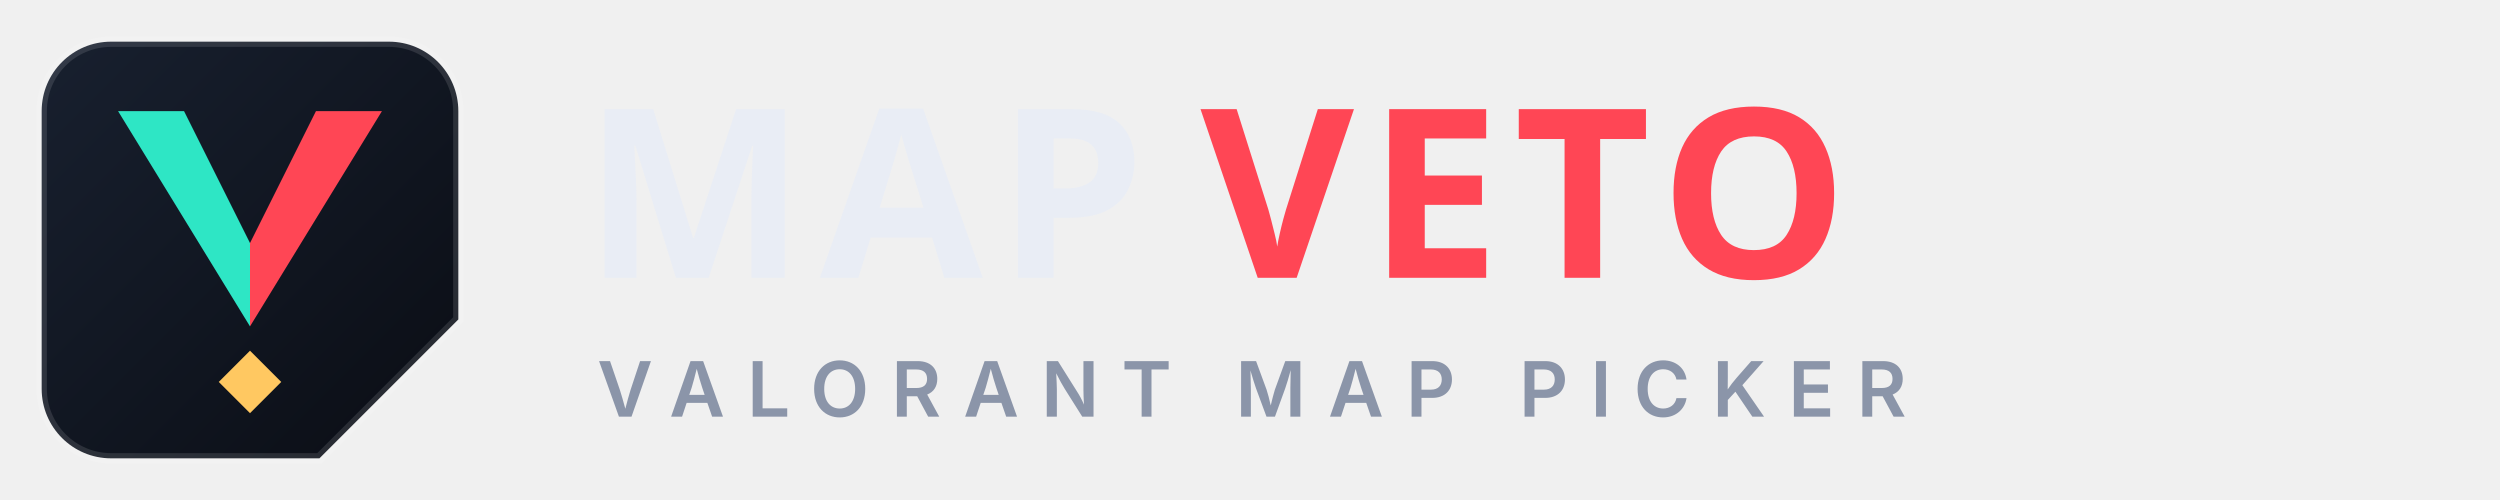
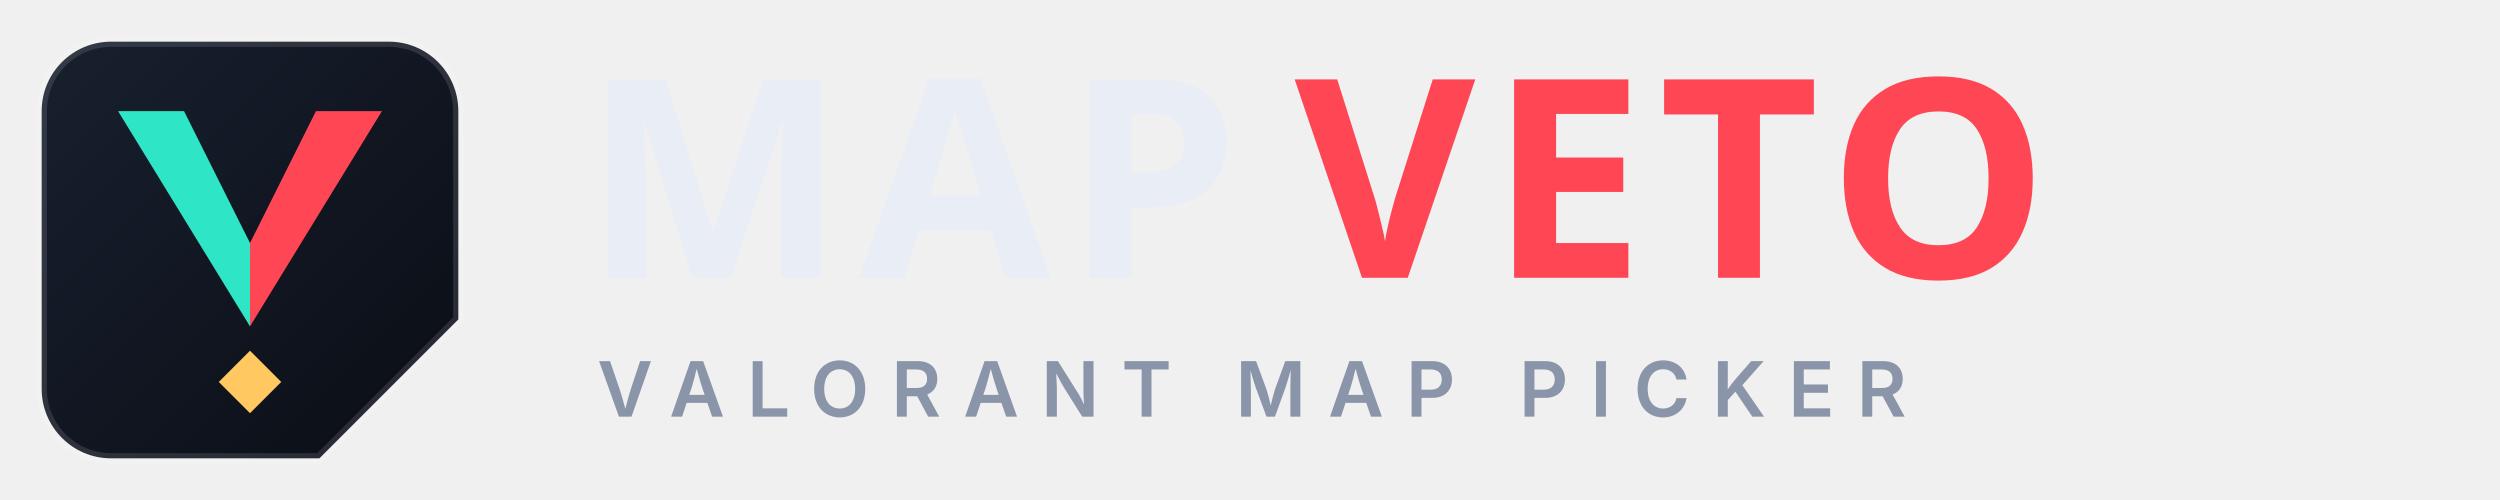
<svg xmlns="http://www.w3.org/2000/svg" viewBox="0 0 360 72" role="img" aria-label="Map Veto — Valorant Map Picker">
  <defs>
    <linearGradient id="bg" x1="0" y1="0" x2="1" y2="1">
      <stop offset="0" stop-color="#18202f" />
      <stop offset="1" stop-color="#0a0d14" />
    </linearGradient>
  </defs>
  <g transform="translate(4 4)">
    <path d="M12 2h40a10 10 0 0 1 10 10v30L42 62H12A10 10 0 0 1 2 52V12A10 10 0 0 1 12 2z" fill="url(#bg)" />
    <path d="M12 2h40a10 10 0 0 1 10 10v30L42 62H12A10 10 0 0 1 2 52V12A10 10 0 0 1 12 2z" fill="none" stroke="#ffffff" stroke-opacity=".12" stroke-width="1.5" />
    <polygon points="13,12 22.5,12 32,31 32,43" fill="#2ee6c5" />
    <polygon points="51,12 41.5,12 32,31 32,43" fill="#ff4655" />
    <polygon points="32,46.5 36.5,51 32,55.5 27.5,51" fill="#ffc861" />
  </g>
-   <text x="84" y="40" font-family="'Chakra Petch', 'Rajdhani', 'Segoe UI', sans-serif" font-weight="700" font-size="34" letter-spacing="2" fill="#e9edf5">MAP<tspan fill="#ff4655" dx="8">VETO</tspan>
+   <text x="84" y="40" font-family="'Big Shoulders Display', 'Barlow Condensed', 'Segoe UI', sans-serif" font-weight="800" font-size="40" letter-spacing="2" fill="#e9edf5">MAP<tspan fill="#ff4655" dx="8">VETO</tspan>
  </text>
  <text x="86" y="60" font-family="'Inter', 'Segoe UI', sans-serif" font-weight="600" font-size="11" letter-spacing="3.2" fill="#8b95a9">VALORANT MAP PICKER</text>
</svg>
